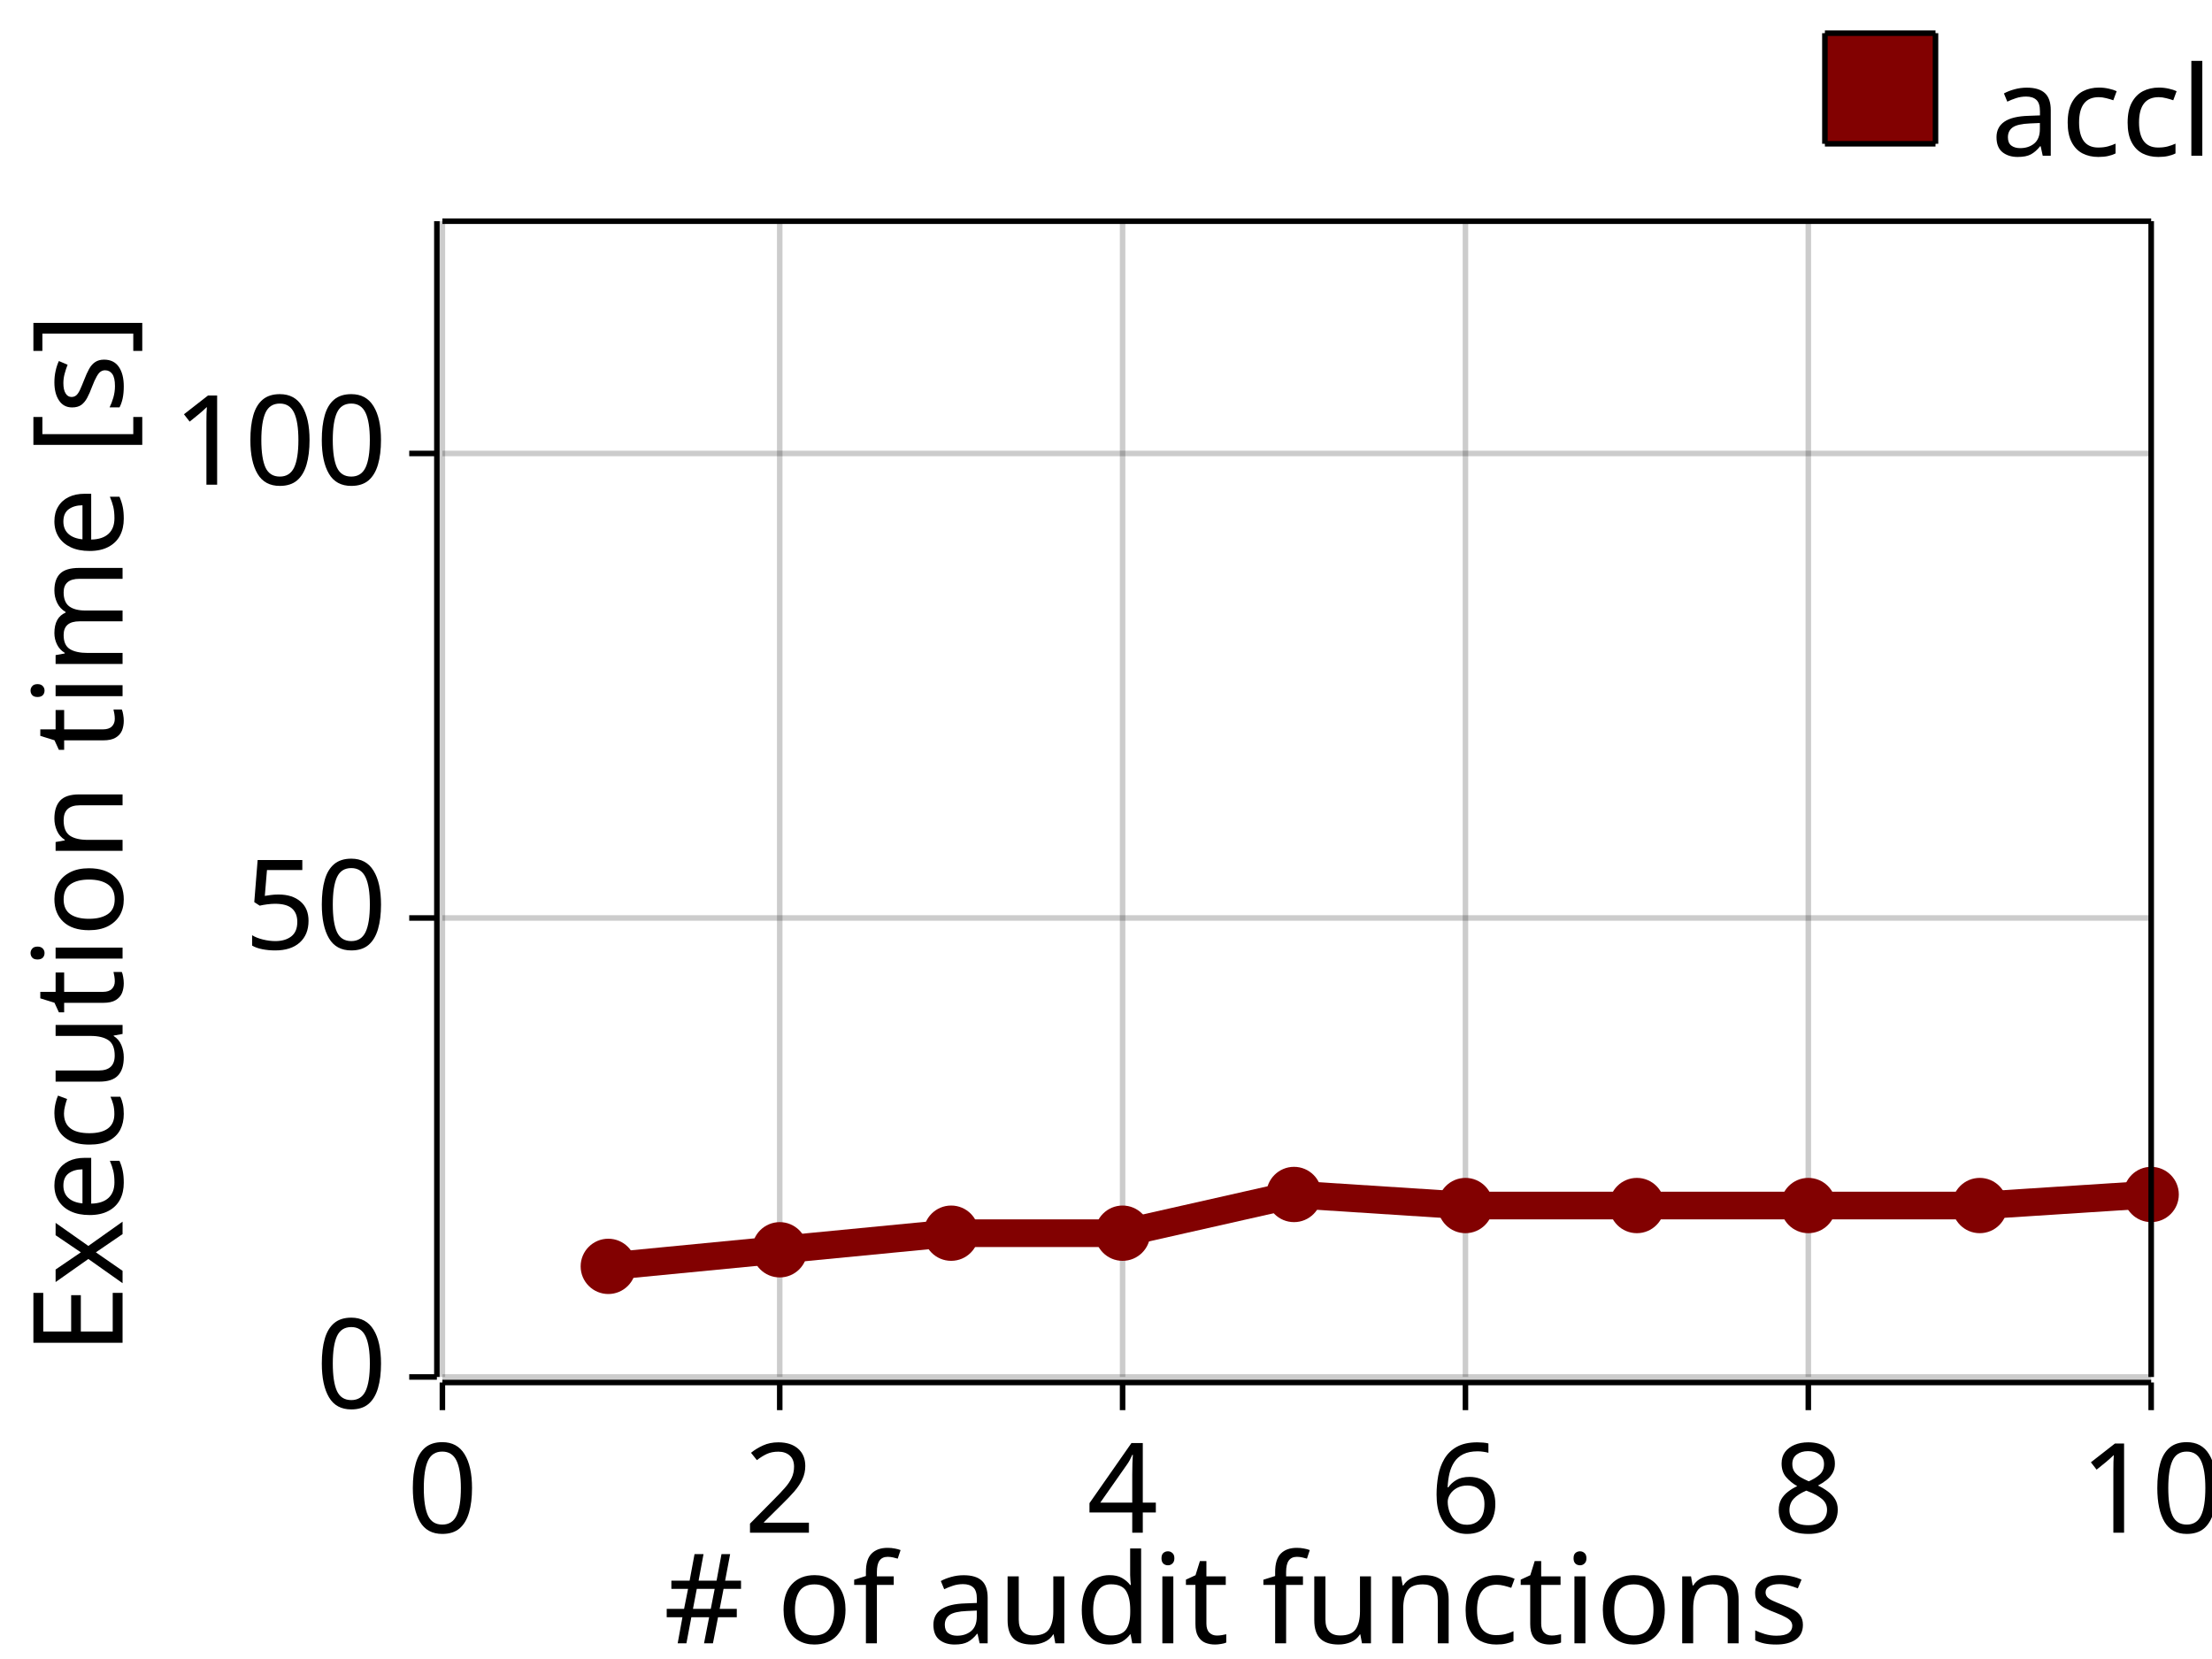
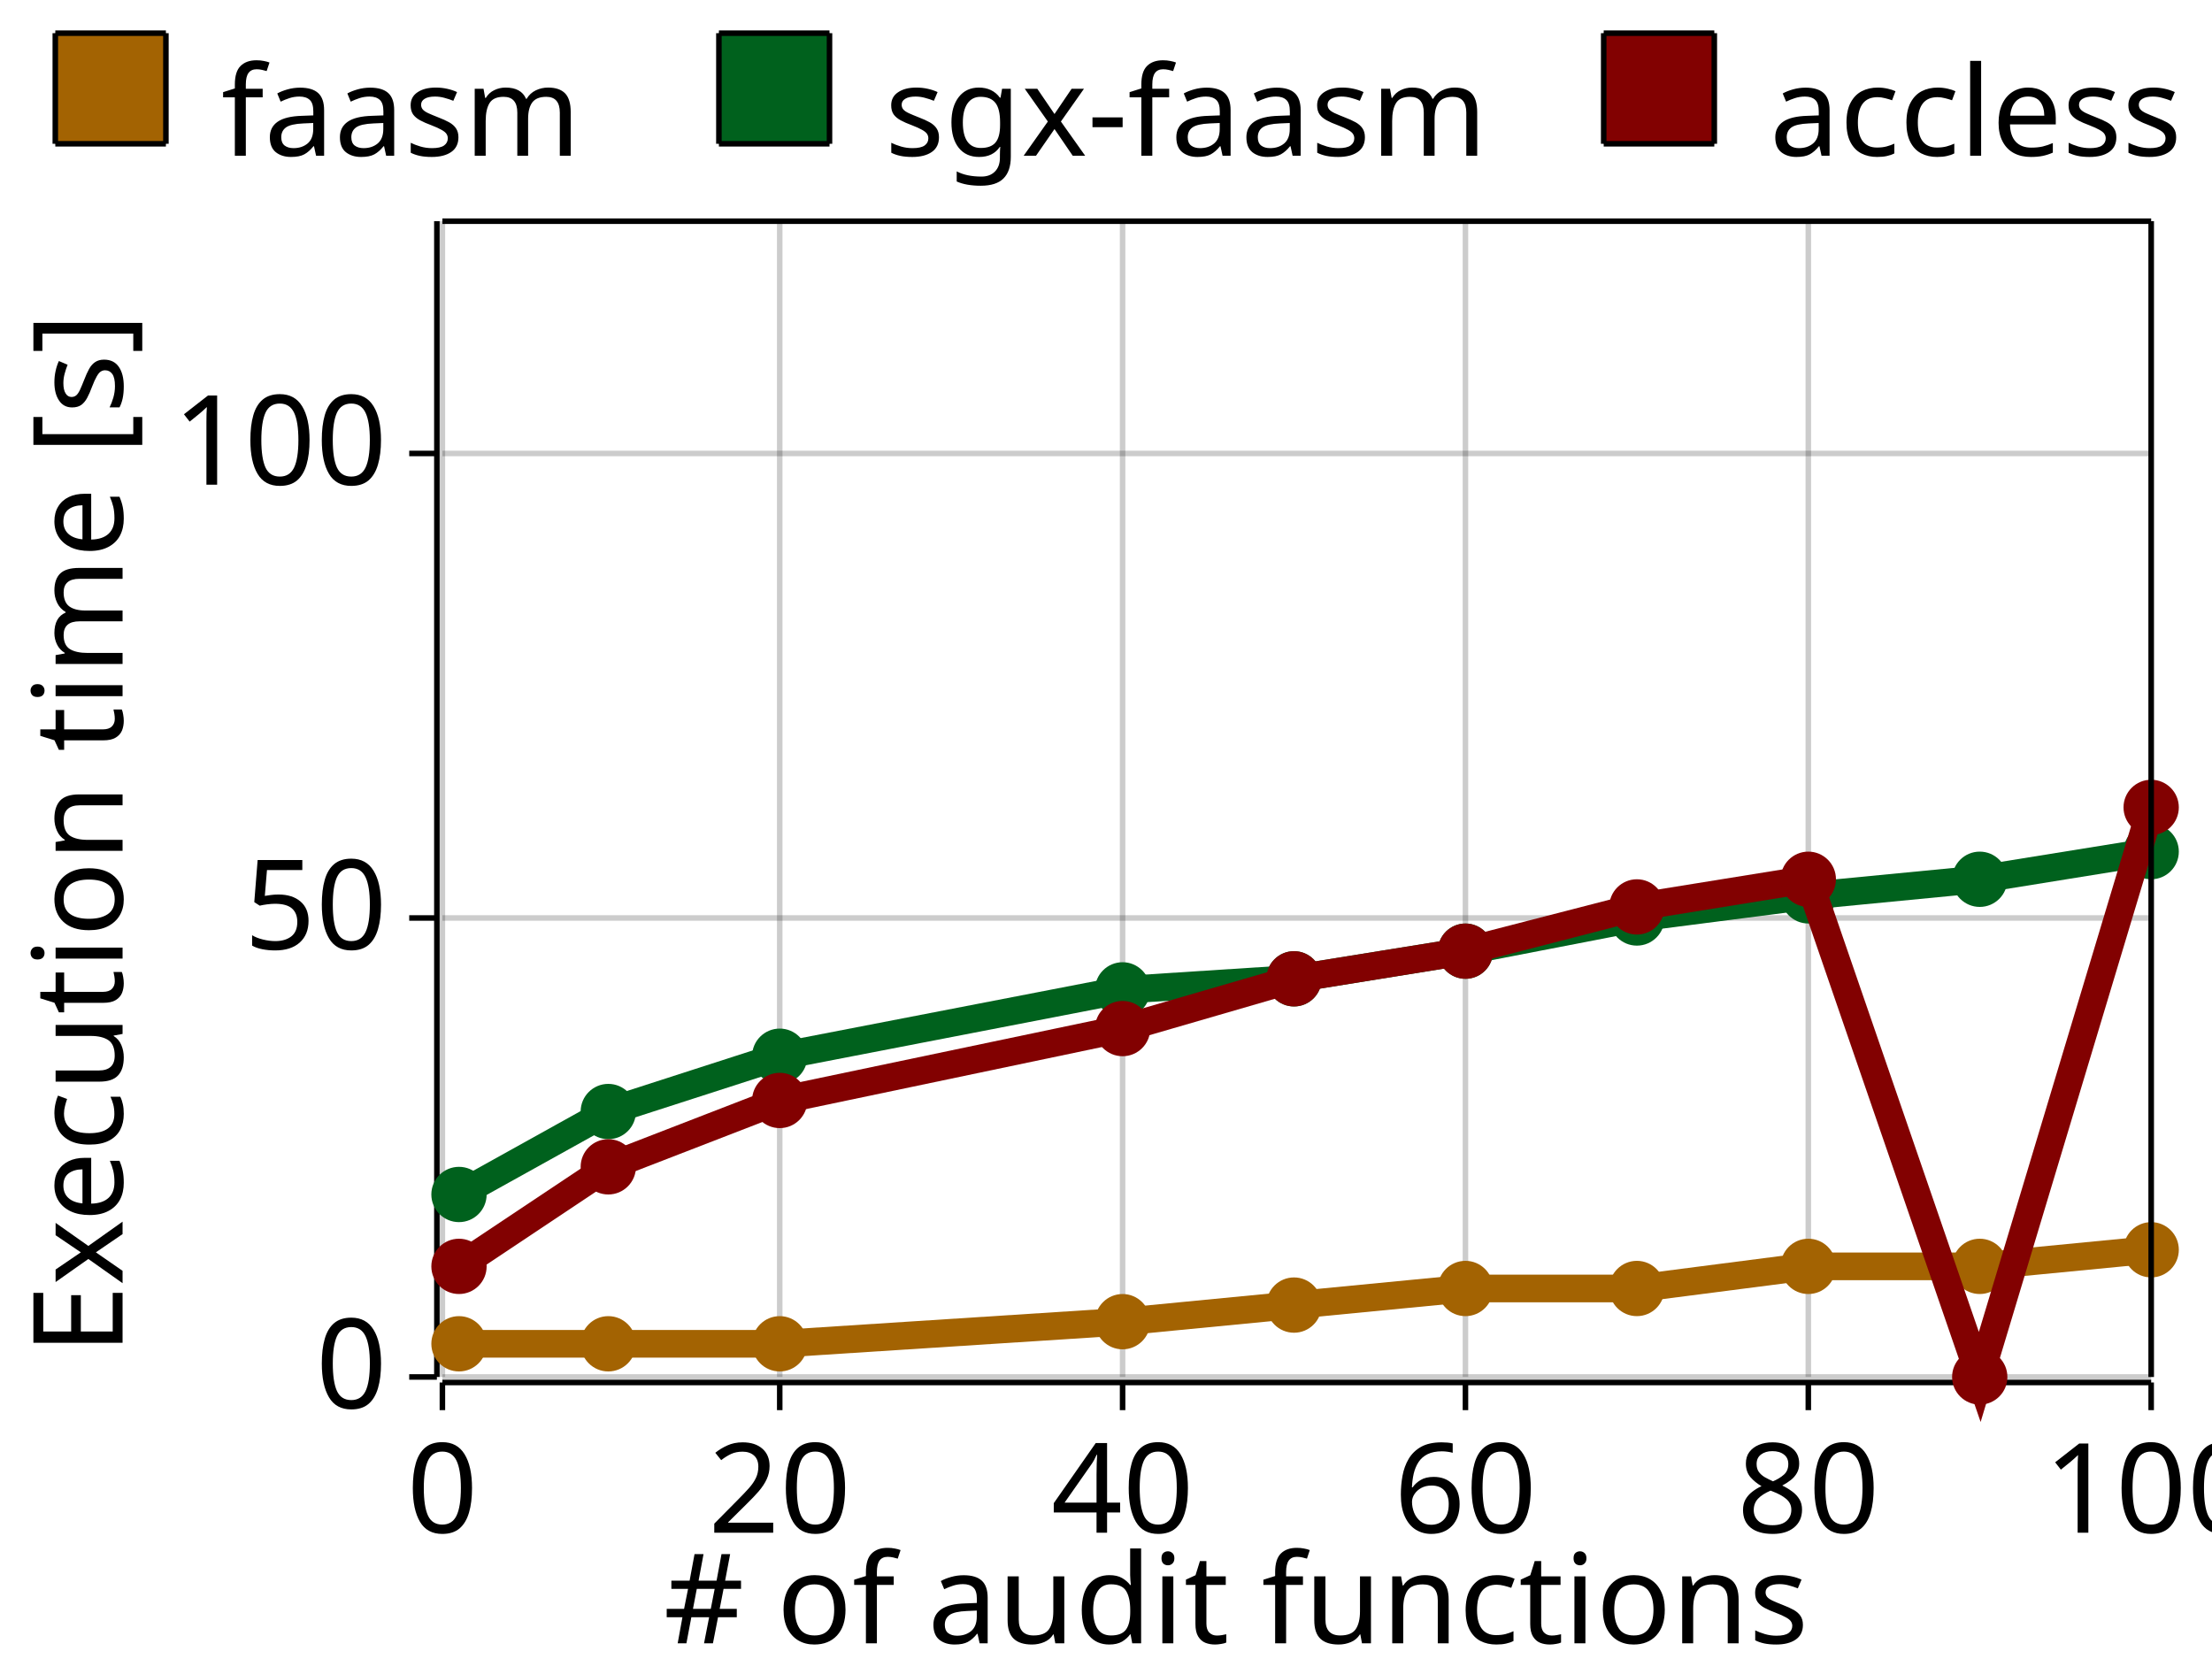
<svg xmlns="http://www.w3.org/2000/svg" width="400" height="300" viewBox="0 0 400 300">
  <rect x="0" y="0" width="400" height="300" opacity="1" fill="#FFFFFF" stroke="none" />
  <line opacity="1" stroke="#FFFFFF" stroke-width="1" x1="80" y1="249" x2="80" y2="40" />
+   <line opacity="1" stroke="#FFFFFF" stroke-width="1" x1="86" y1="249" x2="86" y2="40" />
+   <line opacity="1" stroke="#FFFFFF" stroke-width="1" x1="92" y1="249" x2="92" y2="40" />
+   <line opacity="1" stroke="#FFFFFF" stroke-width="1" x1="98" y1="249" x2="98" y2="40" />
+   <line opacity="1" stroke="#FFFFFF" stroke-width="1" x1="104" y1="249" x2="104" y2="40" />
  <line opacity="1" stroke="#FFFFFF" stroke-width="1" x1="110" y1="249" x2="110" y2="40" />
+   <line opacity="1" stroke="#FFFFFF" stroke-width="1" x1="117" y1="249" x2="117" y2="40" />
+   <line opacity="1" stroke="#FFFFFF" stroke-width="1" x1="123" y1="249" x2="123" y2="40" />
+   <line opacity="1" stroke="#FFFFFF" stroke-width="1" x1="129" y1="249" x2="129" y2="40" />
+   <line opacity="1" stroke="#FFFFFF" stroke-width="1" x1="135" y1="249" x2="135" y2="40" />
  <line opacity="1" stroke="#FFFFFF" stroke-width="1" x1="141" y1="249" x2="141" y2="40" />
+   <line opacity="1" stroke="#FFFFFF" stroke-width="1" x1="147" y1="249" x2="147" y2="40" />
+   <line opacity="1" stroke="#FFFFFF" stroke-width="1" x1="154" y1="249" x2="154" y2="40" />
+   <line opacity="1" stroke="#FFFFFF" stroke-width="1" x1="160" y1="249" x2="160" y2="40" />
+   <line opacity="1" stroke="#FFFFFF" stroke-width="1" x1="166" y1="249" x2="166" y2="40" />
  <line opacity="1" stroke="#FFFFFF" stroke-width="1" x1="172" y1="249" x2="172" y2="40" />
+   <line opacity="1" stroke="#FFFFFF" stroke-width="1" x1="178" y1="249" x2="178" y2="40" />
+   <line opacity="1" stroke="#FFFFFF" stroke-width="1" x1="185" y1="249" x2="185" y2="40" />
+   <line opacity="1" stroke="#FFFFFF" stroke-width="1" x1="191" y1="249" x2="191" y2="40" />
+   <line opacity="1" stroke="#FFFFFF" stroke-width="1" x1="197" y1="249" x2="197" y2="40" />
  <line opacity="1" stroke="#FFFFFF" stroke-width="1" x1="203" y1="249" x2="203" y2="40" />
+   <line opacity="1" stroke="#FFFFFF" stroke-width="1" x1="209" y1="249" x2="209" y2="40" />
+   <line opacity="1" stroke="#FFFFFF" stroke-width="1" x1="215" y1="249" x2="215" y2="40" />
+   <line opacity="1" stroke="#FFFFFF" stroke-width="1" x1="222" y1="249" x2="222" y2="40" />
+   <line opacity="1" stroke="#FFFFFF" stroke-width="1" x1="228" y1="249" x2="228" y2="40" />
  <line opacity="1" stroke="#FFFFFF" stroke-width="1" x1="234" y1="249" x2="234" y2="40" />
+   <line opacity="1" stroke="#FFFFFF" stroke-width="1" x1="240" y1="249" x2="240" y2="40" />
+   <line opacity="1" stroke="#FFFFFF" stroke-width="1" x1="246" y1="249" x2="246" y2="40" />
+   <line opacity="1" stroke="#FFFFFF" stroke-width="1" x1="253" y1="249" x2="253" y2="40" />
+   <line opacity="1" stroke="#FFFFFF" stroke-width="1" x1="259" y1="249" x2="259" y2="40" />
  <line opacity="1" stroke="#FFFFFF" stroke-width="1" x1="265" y1="249" x2="265" y2="40" />
+   <line opacity="1" stroke="#FFFFFF" stroke-width="1" x1="271" y1="249" x2="271" y2="40" />
+   <line opacity="1" stroke="#FFFFFF" stroke-width="1" x1="277" y1="249" x2="277" y2="40" />
+   <line opacity="1" stroke="#FFFFFF" stroke-width="1" x1="283" y1="249" x2="283" y2="40" />
+   <line opacity="1" stroke="#FFFFFF" stroke-width="1" x1="290" y1="249" x2="290" y2="40" />
  <line opacity="1" stroke="#FFFFFF" stroke-width="1" x1="296" y1="249" x2="296" y2="40" />
+   <line opacity="1" stroke="#FFFFFF" stroke-width="1" x1="302" y1="249" x2="302" y2="40" />
+   <line opacity="1" stroke="#FFFFFF" stroke-width="1" x1="308" y1="249" x2="308" y2="40" />
+   <line opacity="1" stroke="#FFFFFF" stroke-width="1" x1="314" y1="249" x2="314" y2="40" />
+   <line opacity="1" stroke="#FFFFFF" stroke-width="1" x1="321" y1="249" x2="321" y2="40" />
  <line opacity="1" stroke="#FFFFFF" stroke-width="1" x1="327" y1="249" x2="327" y2="40" />
+   <line opacity="1" stroke="#FFFFFF" stroke-width="1" x1="333" y1="249" x2="333" y2="40" />
+   <line opacity="1" stroke="#FFFFFF" stroke-width="1" x1="339" y1="249" x2="339" y2="40" />
+   <line opacity="1" stroke="#FFFFFF" stroke-width="1" x1="345" y1="249" x2="345" y2="40" />
+   <line opacity="1" stroke="#FFFFFF" stroke-width="1" x1="351" y1="249" x2="351" y2="40" />
  <line opacity="1" stroke="#FFFFFF" stroke-width="1" x1="358" y1="249" x2="358" y2="40" />
+   <line opacity="1" stroke="#FFFFFF" stroke-width="1" x1="364" y1="249" x2="364" y2="40" />
+   <line opacity="1" stroke="#FFFFFF" stroke-width="1" x1="370" y1="249" x2="370" y2="40" />
+   <line opacity="1" stroke="#FFFFFF" stroke-width="1" x1="376" y1="249" x2="376" y2="40" />
+   <line opacity="1" stroke="#FFFFFF" stroke-width="1" x1="382" y1="249" x2="382" y2="40" />
  <line opacity="1" stroke="#FFFFFF" stroke-width="1" x1="389" y1="249" x2="389" y2="40" />
  <line opacity="1" stroke="#FFFFFF" stroke-width="1" x1="80" y1="249" x2="389" y2="249" />
  <line opacity="1" stroke="#FFFFFF" stroke-width="1" x1="80" y1="241" x2="389" y2="241" />
  <line opacity="1" stroke="#FFFFFF" stroke-width="1" x1="80" y1="233" x2="389" y2="233" />
  <line opacity="1" stroke="#FFFFFF" stroke-width="1" x1="80" y1="224" x2="389" y2="224" />
  <line opacity="1" stroke="#FFFFFF" stroke-width="1" x1="80" y1="216" x2="389" y2="216" />
  <line opacity="1" stroke="#FFFFFF" stroke-width="1" x1="80" y1="208" x2="389" y2="208" />
  <line opacity="1" stroke="#FFFFFF" stroke-width="1" x1="80" y1="199" x2="389" y2="199" />
  <line opacity="1" stroke="#FFFFFF" stroke-width="1" x1="80" y1="191" x2="389" y2="191" />
  <line opacity="1" stroke="#FFFFFF" stroke-width="1" x1="80" y1="183" x2="389" y2="183" />
  <line opacity="1" stroke="#FFFFFF" stroke-width="1" x1="80" y1="174" x2="389" y2="174" />
  <line opacity="1" stroke="#FFFFFF" stroke-width="1" x1="80" y1="166" x2="389" y2="166" />
  <line opacity="1" stroke="#FFFFFF" stroke-width="1" x1="80" y1="158" x2="389" y2="158" />
  <line opacity="1" stroke="#FFFFFF" stroke-width="1" x1="80" y1="149" x2="389" y2="149" />
  <line opacity="1" stroke="#FFFFFF" stroke-width="1" x1="80" y1="141" x2="389" y2="141" />
  <line opacity="1" stroke="#FFFFFF" stroke-width="1" x1="80" y1="132" x2="389" y2="132" />
  <line opacity="1" stroke="#FFFFFF" stroke-width="1" x1="80" y1="124" x2="389" y2="124" />
  <line opacity="1" stroke="#FFFFFF" stroke-width="1" x1="80" y1="116" x2="389" y2="116" />
  <line opacity="1" stroke="#FFFFFF" stroke-width="1" x1="80" y1="107" x2="389" y2="107" />
  <line opacity="1" stroke="#FFFFFF" stroke-width="1" x1="80" y1="99" x2="389" y2="99" />
  <line opacity="1" stroke="#FFFFFF" stroke-width="1" x1="80" y1="91" x2="389" y2="91" />
  <line opacity="1" stroke="#FFFFFF" stroke-width="1" x1="80" y1="82" x2="389" y2="82" />
  <line opacity="1" stroke="#FFFFFF" stroke-width="1" x1="80" y1="74" x2="389" y2="74" />
  <line opacity="1" stroke="#FFFFFF" stroke-width="1" x1="80" y1="66" x2="389" y2="66" />
  <line opacity="1" stroke="#FFFFFF" stroke-width="1" x1="80" y1="57" x2="389" y2="57" />
  <line opacity="1" stroke="#FFFFFF" stroke-width="1" x1="80" y1="49" x2="389" y2="49" />
  <line opacity="1" stroke="#FFFFFF" stroke-width="1" x1="80" y1="40" x2="389" y2="40" />
  <text x="235" y="290" dy="-0.5ex" text-anchor="middle" font-family="sans-serif" font-size="22.581" opacity="1" fill="#000000">

</text>
  <line opacity="0.2" stroke="#000000" stroke-width="1" x1="80" y1="249" x2="80" y2="40" />
  <line opacity="0.2" stroke="#000000" stroke-width="1" x1="141" y1="249" x2="141" y2="40" />
  <line opacity="0.2" stroke="#000000" stroke-width="1" x1="203" y1="249" x2="203" y2="40" />
  <line opacity="0.2" stroke="#000000" stroke-width="1" x1="265" y1="249" x2="265" y2="40" />
  <line opacity="0.2" stroke="#000000" stroke-width="1" x1="327" y1="249" x2="327" y2="40" />
  <line opacity="0.2" stroke="#000000" stroke-width="1" x1="389" y1="249" x2="389" y2="40" />
  <line opacity="0.2" stroke="#000000" stroke-width="1" x1="80" y1="249" x2="389" y2="249" />
  <line opacity="0.2" stroke="#000000" stroke-width="1" x1="80" y1="166" x2="389" y2="166" />
  <line opacity="0.2" stroke="#000000" stroke-width="1" x1="80" y1="82" x2="389" y2="82" />
  <polyline fill="none" opacity="1" stroke="#000000" stroke-width="1" points="79,40 79,249 " />
  <text x="70" y="249" dy="0.5ex" text-anchor="end" font-family="sans-serif" font-size="22.581" opacity="1" fill="#000000">
0
</text>
  <polyline fill="none" opacity="1" stroke="#000000" stroke-width="1" points="74,249 79,249 " />
  <text x="70" y="166" dy="0.5ex" text-anchor="end" font-family="sans-serif" font-size="22.581" opacity="1" fill="#000000">
50
</text>
  <polyline fill="none" opacity="1" stroke="#000000" stroke-width="1" points="74,166 79,166 " />
  <text x="70" y="82" dy="0.5ex" text-anchor="end" font-family="sans-serif" font-size="22.581" opacity="1" fill="#000000">
100
</text>
  <polyline fill="none" opacity="1" stroke="#000000" stroke-width="1" points="74,82 79,82 " />
  <polyline fill="none" opacity="1" stroke="#000000" stroke-width="1" points="80,250 389,250 " />
  <text x="80" y="260" dy="0.76em" text-anchor="middle" font-family="sans-serif" font-size="22.581" opacity="1" fill="#000000">
0
</text>
  <polyline fill="none" opacity="1" stroke="#000000" stroke-width="1" points="80,250 80,255 " />
  <text x="141" y="260" dy="0.76em" text-anchor="middle" font-family="sans-serif" font-size="22.581" opacity="1" fill="#000000">
- 2
+ 20
</text>
  <polyline fill="none" opacity="1" stroke="#000000" stroke-width="1" points="141,250 141,255 " />
  <text x="203" y="260" dy="0.76em" text-anchor="middle" font-family="sans-serif" font-size="22.581" opacity="1" fill="#000000">
- 4
+ 40
</text>
  <polyline fill="none" opacity="1" stroke="#000000" stroke-width="1" points="203,250 203,255 " />
  <text x="265" y="260" dy="0.76em" text-anchor="middle" font-family="sans-serif" font-size="22.581" opacity="1" fill="#000000">
- 6
+ 60
</text>
  <polyline fill="none" opacity="1" stroke="#000000" stroke-width="1" points="265,250 265,255 " />
  <text x="327" y="260" dy="0.76em" text-anchor="middle" font-family="sans-serif" font-size="22.581" opacity="1" fill="#000000">
- 8
+ 80
</text>
  <polyline fill="none" opacity="1" stroke="#000000" stroke-width="1" points="327,250 327,255 " />
  <text x="389" y="260" dy="0.76em" text-anchor="middle" font-family="sans-serif" font-size="22.581" opacity="1" fill="#000000">
- 10
+ 100
</text>
  <polyline fill="none" opacity="1" stroke="#000000" stroke-width="1" points="389,250 389,255 " />
  <text x="5" y="245" dy="0.76em" text-anchor="start" font-family="sans-serif" font-size="22.581" opacity="1" fill="#000000" transform="rotate(270, 5, 245)">
Execution time [s]
</text>
  <text x="120" y="280" dy="0.76em" text-anchor="start" font-family="sans-serif" font-size="22.581" opacity="1" fill="#000000">
# of audit functions
</text>
-   <polyline fill="none" opacity="1" stroke="#820101" stroke-width="5" points="110,229 141,226 172,223 203,223 234,216 265,218 296,218 327,218 358,218 389,216 " />
-   <circle cx="110" cy="229" r="5" opacity="1" fill="#820101" stroke="none" stroke-width="1" />
-   <circle cx="141" cy="226" r="5" opacity="1" fill="#820101" stroke="none" stroke-width="1" />
-   <circle cx="172" cy="223" r="5" opacity="1" fill="#820101" stroke="none" stroke-width="1" />
-   <circle cx="203" cy="223" r="5" opacity="1" fill="#820101" stroke="none" stroke-width="1" />
-   <circle cx="234" cy="216" r="5" opacity="1" fill="#820101" stroke="none" stroke-width="1" />
-   <circle cx="265" cy="218" r="5" opacity="1" fill="#820101" stroke="none" stroke-width="1" />
-   <circle cx="296" cy="218" r="5" opacity="1" fill="#820101" stroke="none" stroke-width="1" />
-   <circle cx="327" cy="218" r="5" opacity="1" fill="#820101" stroke="none" stroke-width="1" />
-   <circle cx="358" cy="218" r="5" opacity="1" fill="#820101" stroke="none" stroke-width="1" />
-   <circle cx="389" cy="216" r="5" opacity="1" fill="#820101" stroke="none" stroke-width="1" />
+   <polyline fill="none" opacity="1" stroke="#A36302" stroke-width="5" points="83,243 110,243 141,243 203,239 234,236 265,233 296,233 327,229 358,229 389,226 " />
+   <circle cx="83" cy="243" r="5" opacity="1" fill="#A36302" stroke="none" stroke-width="1" />
+   <circle cx="110" cy="243" r="5" opacity="1" fill="#A36302" stroke="none" stroke-width="1" />
+   <circle cx="141" cy="243" r="5" opacity="1" fill="#A36302" stroke="none" stroke-width="1" />
+   <circle cx="203" cy="239" r="5" opacity="1" fill="#A36302" stroke="none" stroke-width="1" />
+   <circle cx="234" cy="236" r="5" opacity="1" fill="#A36302" stroke="none" stroke-width="1" />
+   <circle cx="265" cy="233" r="5" opacity="1" fill="#A36302" stroke="none" stroke-width="1" />
+   <circle cx="296" cy="233" r="5" opacity="1" fill="#A36302" stroke="none" stroke-width="1" />
+   <circle cx="327" cy="229" r="5" opacity="1" fill="#A36302" stroke="none" stroke-width="1" />
+   <circle cx="358" cy="229" r="5" opacity="1" fill="#A36302" stroke="none" stroke-width="1" />
+   <circle cx="389" cy="226" r="5" opacity="1" fill="#A36302" stroke="none" stroke-width="1" />
+   <polyline fill="none" opacity="1" stroke="#00611D" stroke-width="5" points="83,216 110,201 141,191 203,179 234,177 265,172 296,166 327,162 358,159 389,154 " />
+   <circle cx="83" cy="216" r="5" opacity="1" fill="#00611D" stroke="none" stroke-width="1" />
+   <circle cx="110" cy="201" r="5" opacity="1" fill="#00611D" stroke="none" stroke-width="1" />
+   <circle cx="141" cy="191" r="5" opacity="1" fill="#00611D" stroke="none" stroke-width="1" />
+   <circle cx="203" cy="179" r="5" opacity="1" fill="#00611D" stroke="none" stroke-width="1" />
+   <circle cx="234" cy="177" r="5" opacity="1" fill="#00611D" stroke="none" stroke-width="1" />
+   <circle cx="265" cy="172" r="5" opacity="1" fill="#00611D" stroke="none" stroke-width="1" />
+   <circle cx="296" cy="166" r="5" opacity="1" fill="#00611D" stroke="none" stroke-width="1" />
+   <circle cx="327" cy="162" r="5" opacity="1" fill="#00611D" stroke="none" stroke-width="1" />
+   <circle cx="358" cy="159" r="5" opacity="1" fill="#00611D" stroke="none" stroke-width="1" />
+   <circle cx="389" cy="154" r="5" opacity="1" fill="#00611D" stroke="none" stroke-width="1" />
+   <polyline fill="none" opacity="1" stroke="#820101" stroke-width="5" points="83,229 110,211 141,199 203,186 234,177 265,172 296,164 327,159 358,249 389,146 " />
+   <circle cx="83" cy="229" r="5" opacity="1" fill="#820101" stroke="none" stroke-width="1" />
+   <circle cx="110" cy="211" r="5" opacity="1" fill="#820101" stroke="none" stroke-width="1" />
+   <circle cx="141" cy="199" r="5" opacity="1" fill="#820101" stroke="none" stroke-width="1" />
+   <circle cx="203" cy="186" r="5" opacity="1" fill="#820101" stroke="none" stroke-width="1" />
+   <circle cx="234" cy="177" r="5" opacity="1" fill="#820101" stroke="none" stroke-width="1" />
+   <circle cx="265" cy="172" r="5" opacity="1" fill="#820101" stroke="none" stroke-width="1" />
+   <circle cx="296" cy="164" r="5" opacity="1" fill="#820101" stroke="none" stroke-width="1" />
+   <circle cx="327" cy="159" r="5" opacity="1" fill="#820101" stroke="none" stroke-width="1" />
+   <circle cx="358" cy="249" r="5" opacity="1" fill="#820101" stroke="none" stroke-width="1" />
+   <circle cx="389" cy="146" r="5" opacity="1" fill="#820101" stroke="none" stroke-width="1" />
  <polyline fill="none" opacity="1" stroke="#000000" stroke-width="1" points="80,40 389,40 " />
  <polyline fill="none" opacity="1" stroke="#000000" stroke-width="1" points="389,249 389,40 " />
-   <rect x="330" y="6" width="20" height="20" opacity="1" fill="#820101" stroke="none" />
-   <polyline fill="none" opacity="1" stroke="#000000" stroke-width="1" points="330,6 350,6 " />
-   <polyline fill="none" opacity="1" stroke="#000000" stroke-width="1" points="350,6 350,26 " />
-   <polyline fill="none" opacity="1" stroke="#000000" stroke-width="1" points="330,6 330,26 " />
-   <polyline fill="none" opacity="1" stroke="#000000" stroke-width="1" points="330,26 350,26 " />
-   <text x="360" y="11" dy="0.76em" text-anchor="start" font-family="sans-serif" font-size="22.581" opacity="1" fill="#000000">
+   <rect x="10" y="6" width="20" height="20" opacity="1" fill="#A36302" stroke="none" />
+   <polyline fill="none" opacity="1" stroke="#000000" stroke-width="1" points="10,6 30,6 " />
+   <polyline fill="none" opacity="1" stroke="#000000" stroke-width="1" points="30,6 30,26 " />
+   <polyline fill="none" opacity="1" stroke="#000000" stroke-width="1" points="10,6 10,26 " />
+   <polyline fill="none" opacity="1" stroke="#000000" stroke-width="1" points="10,26 30,26 " />
+   <text x="40" y="11" dy="0.76em" text-anchor="start" font-family="sans-serif" font-size="22.581" opacity="1" fill="#000000">
+ faasm
+ </text>
+   <rect x="130" y="6" width="20" height="20" opacity="1" fill="#00611D" stroke="none" />
+   <polyline fill="none" opacity="1" stroke="#000000" stroke-width="1" points="130,6 150,6 " />
+   <polyline fill="none" opacity="1" stroke="#000000" stroke-width="1" points="150,6 150,26 " />
+   <polyline fill="none" opacity="1" stroke="#000000" stroke-width="1" points="130,6 130,26 " />
+   <polyline fill="none" opacity="1" stroke="#000000" stroke-width="1" points="130,26 150,26 " />
+   <text x="160" y="11" dy="0.76em" text-anchor="start" font-family="sans-serif" font-size="22.581" opacity="1" fill="#000000">
+ sgx-faasm
+ </text>
+   <rect x="290" y="6" width="20" height="20" opacity="1" fill="#820101" stroke="none" />
+   <polyline fill="none" opacity="1" stroke="#000000" stroke-width="1" points="290,6 310,6 " />
+   <polyline fill="none" opacity="1" stroke="#000000" stroke-width="1" points="310,6 310,26 " />
+   <polyline fill="none" opacity="1" stroke="#000000" stroke-width="1" points="290,6 290,26 " />
+   <polyline fill="none" opacity="1" stroke="#000000" stroke-width="1" points="290,26 310,26 " />
+   <text x="320" y="11" dy="0.76em" text-anchor="start" font-family="sans-serif" font-size="22.581" opacity="1" fill="#000000">
accless
</text>
</svg>
